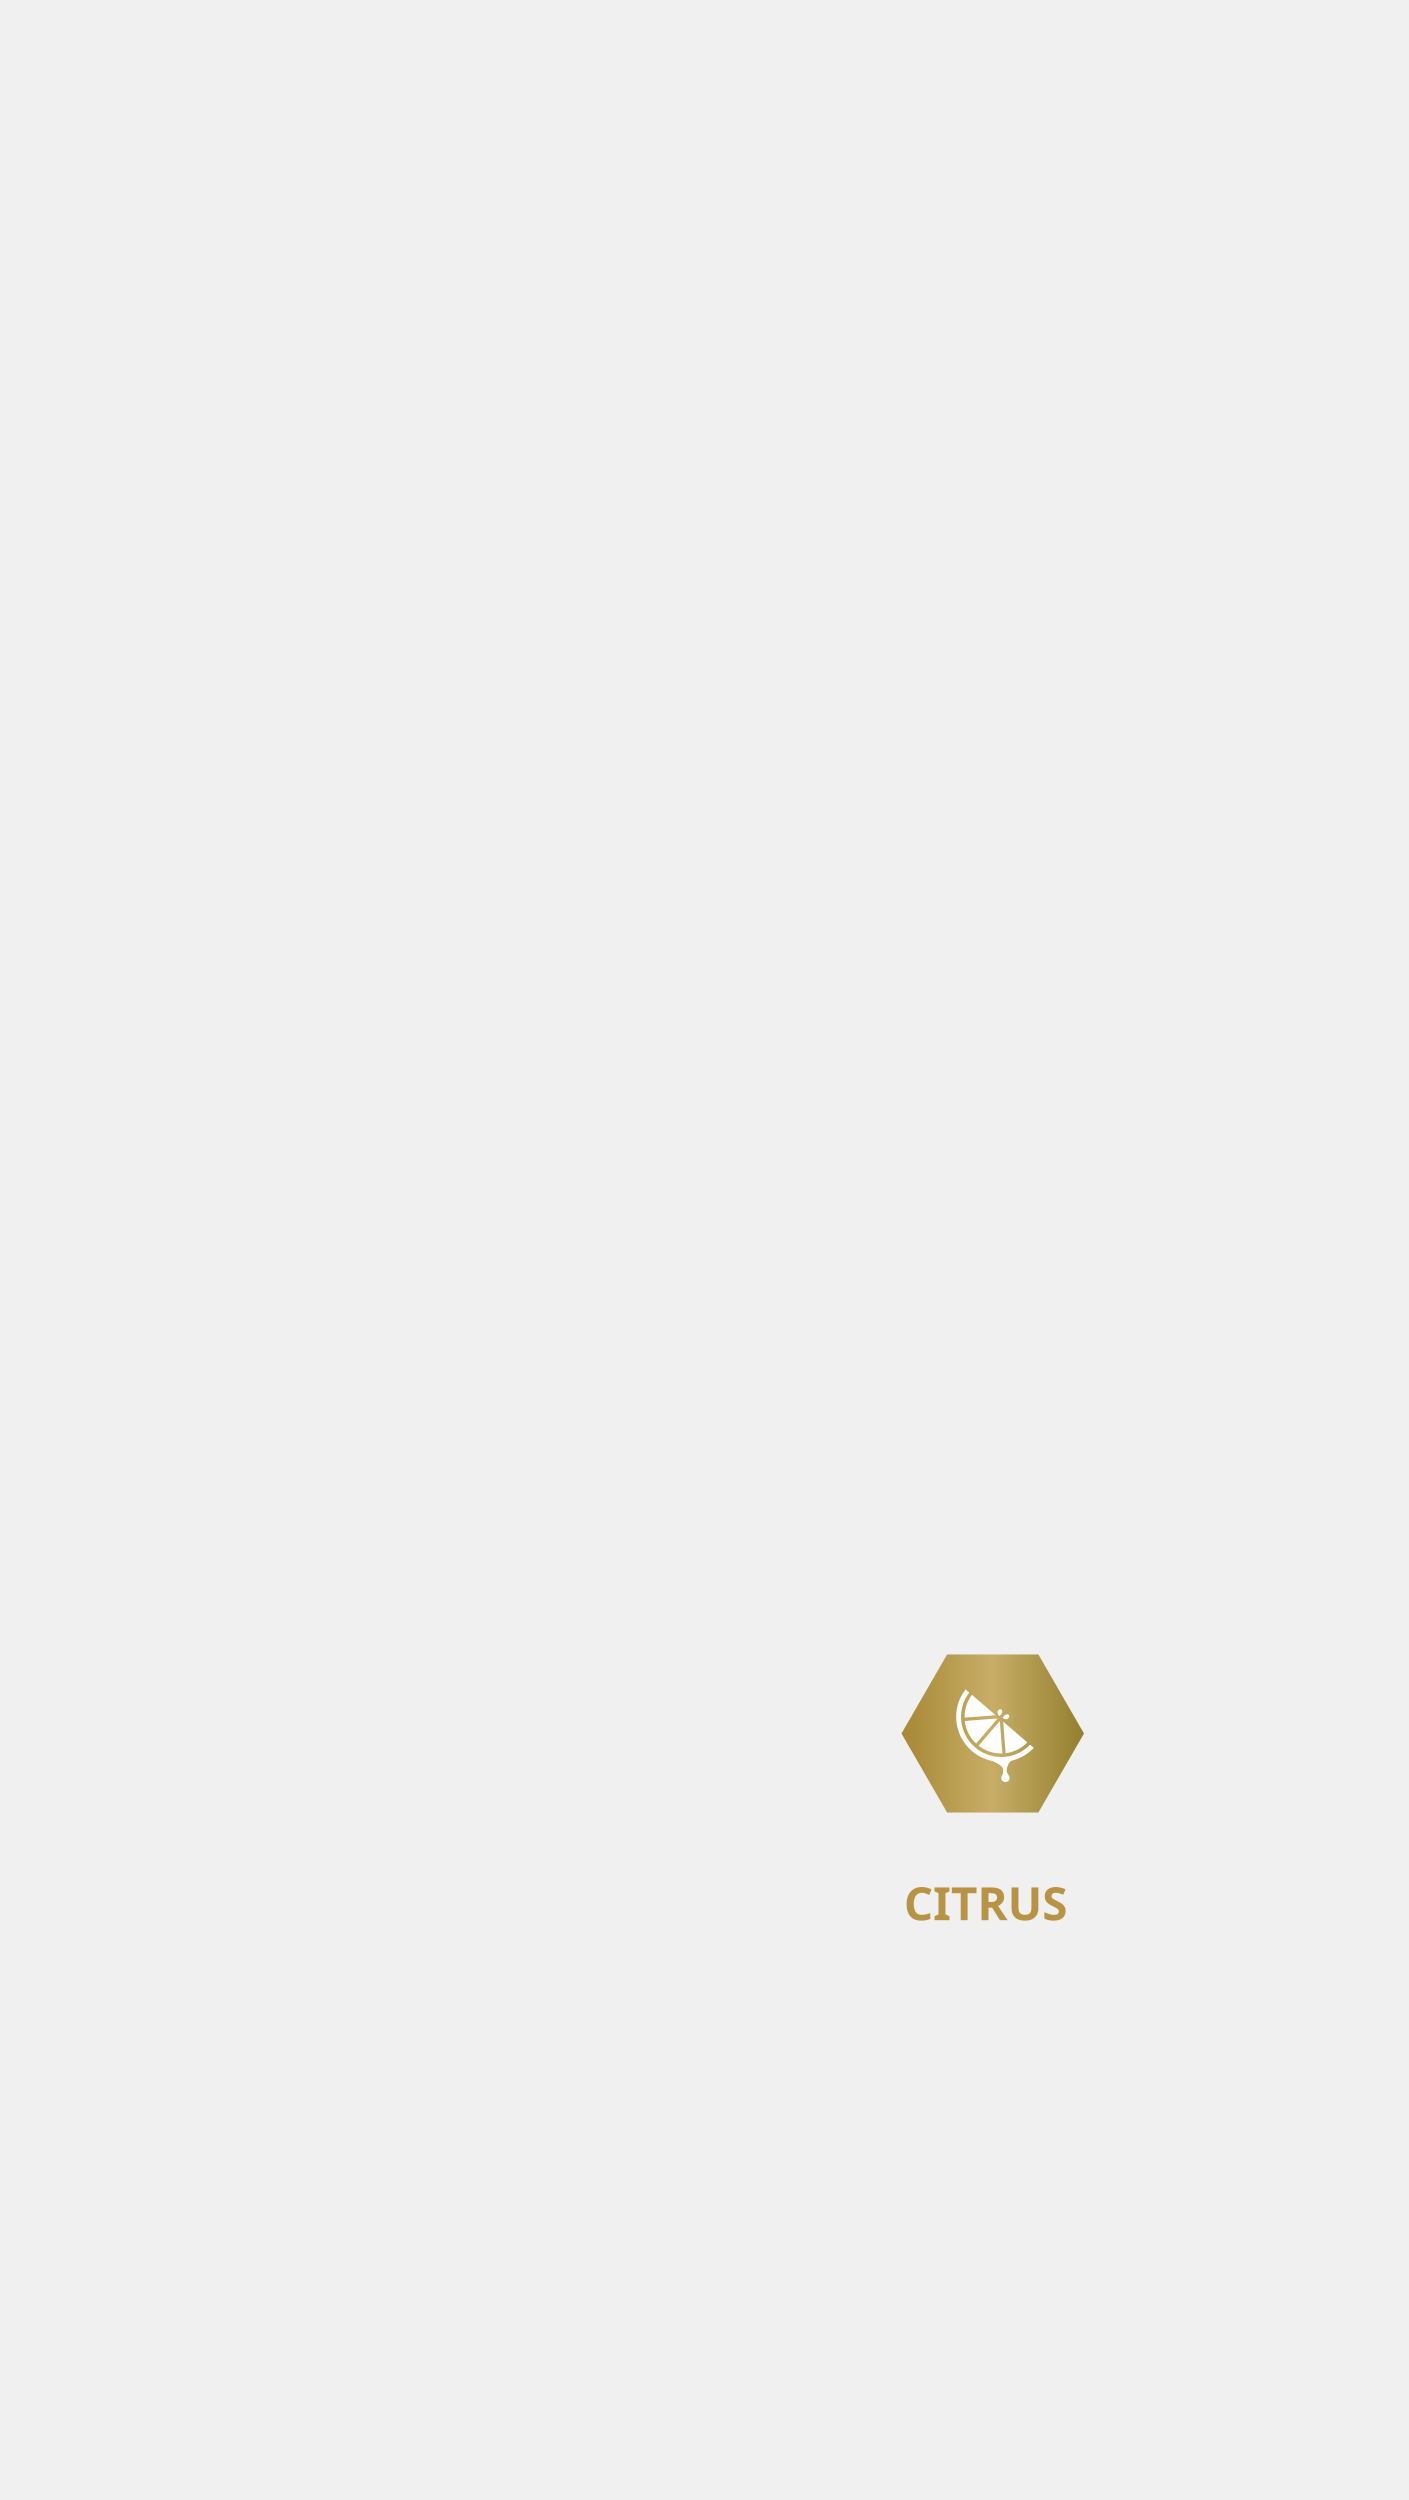
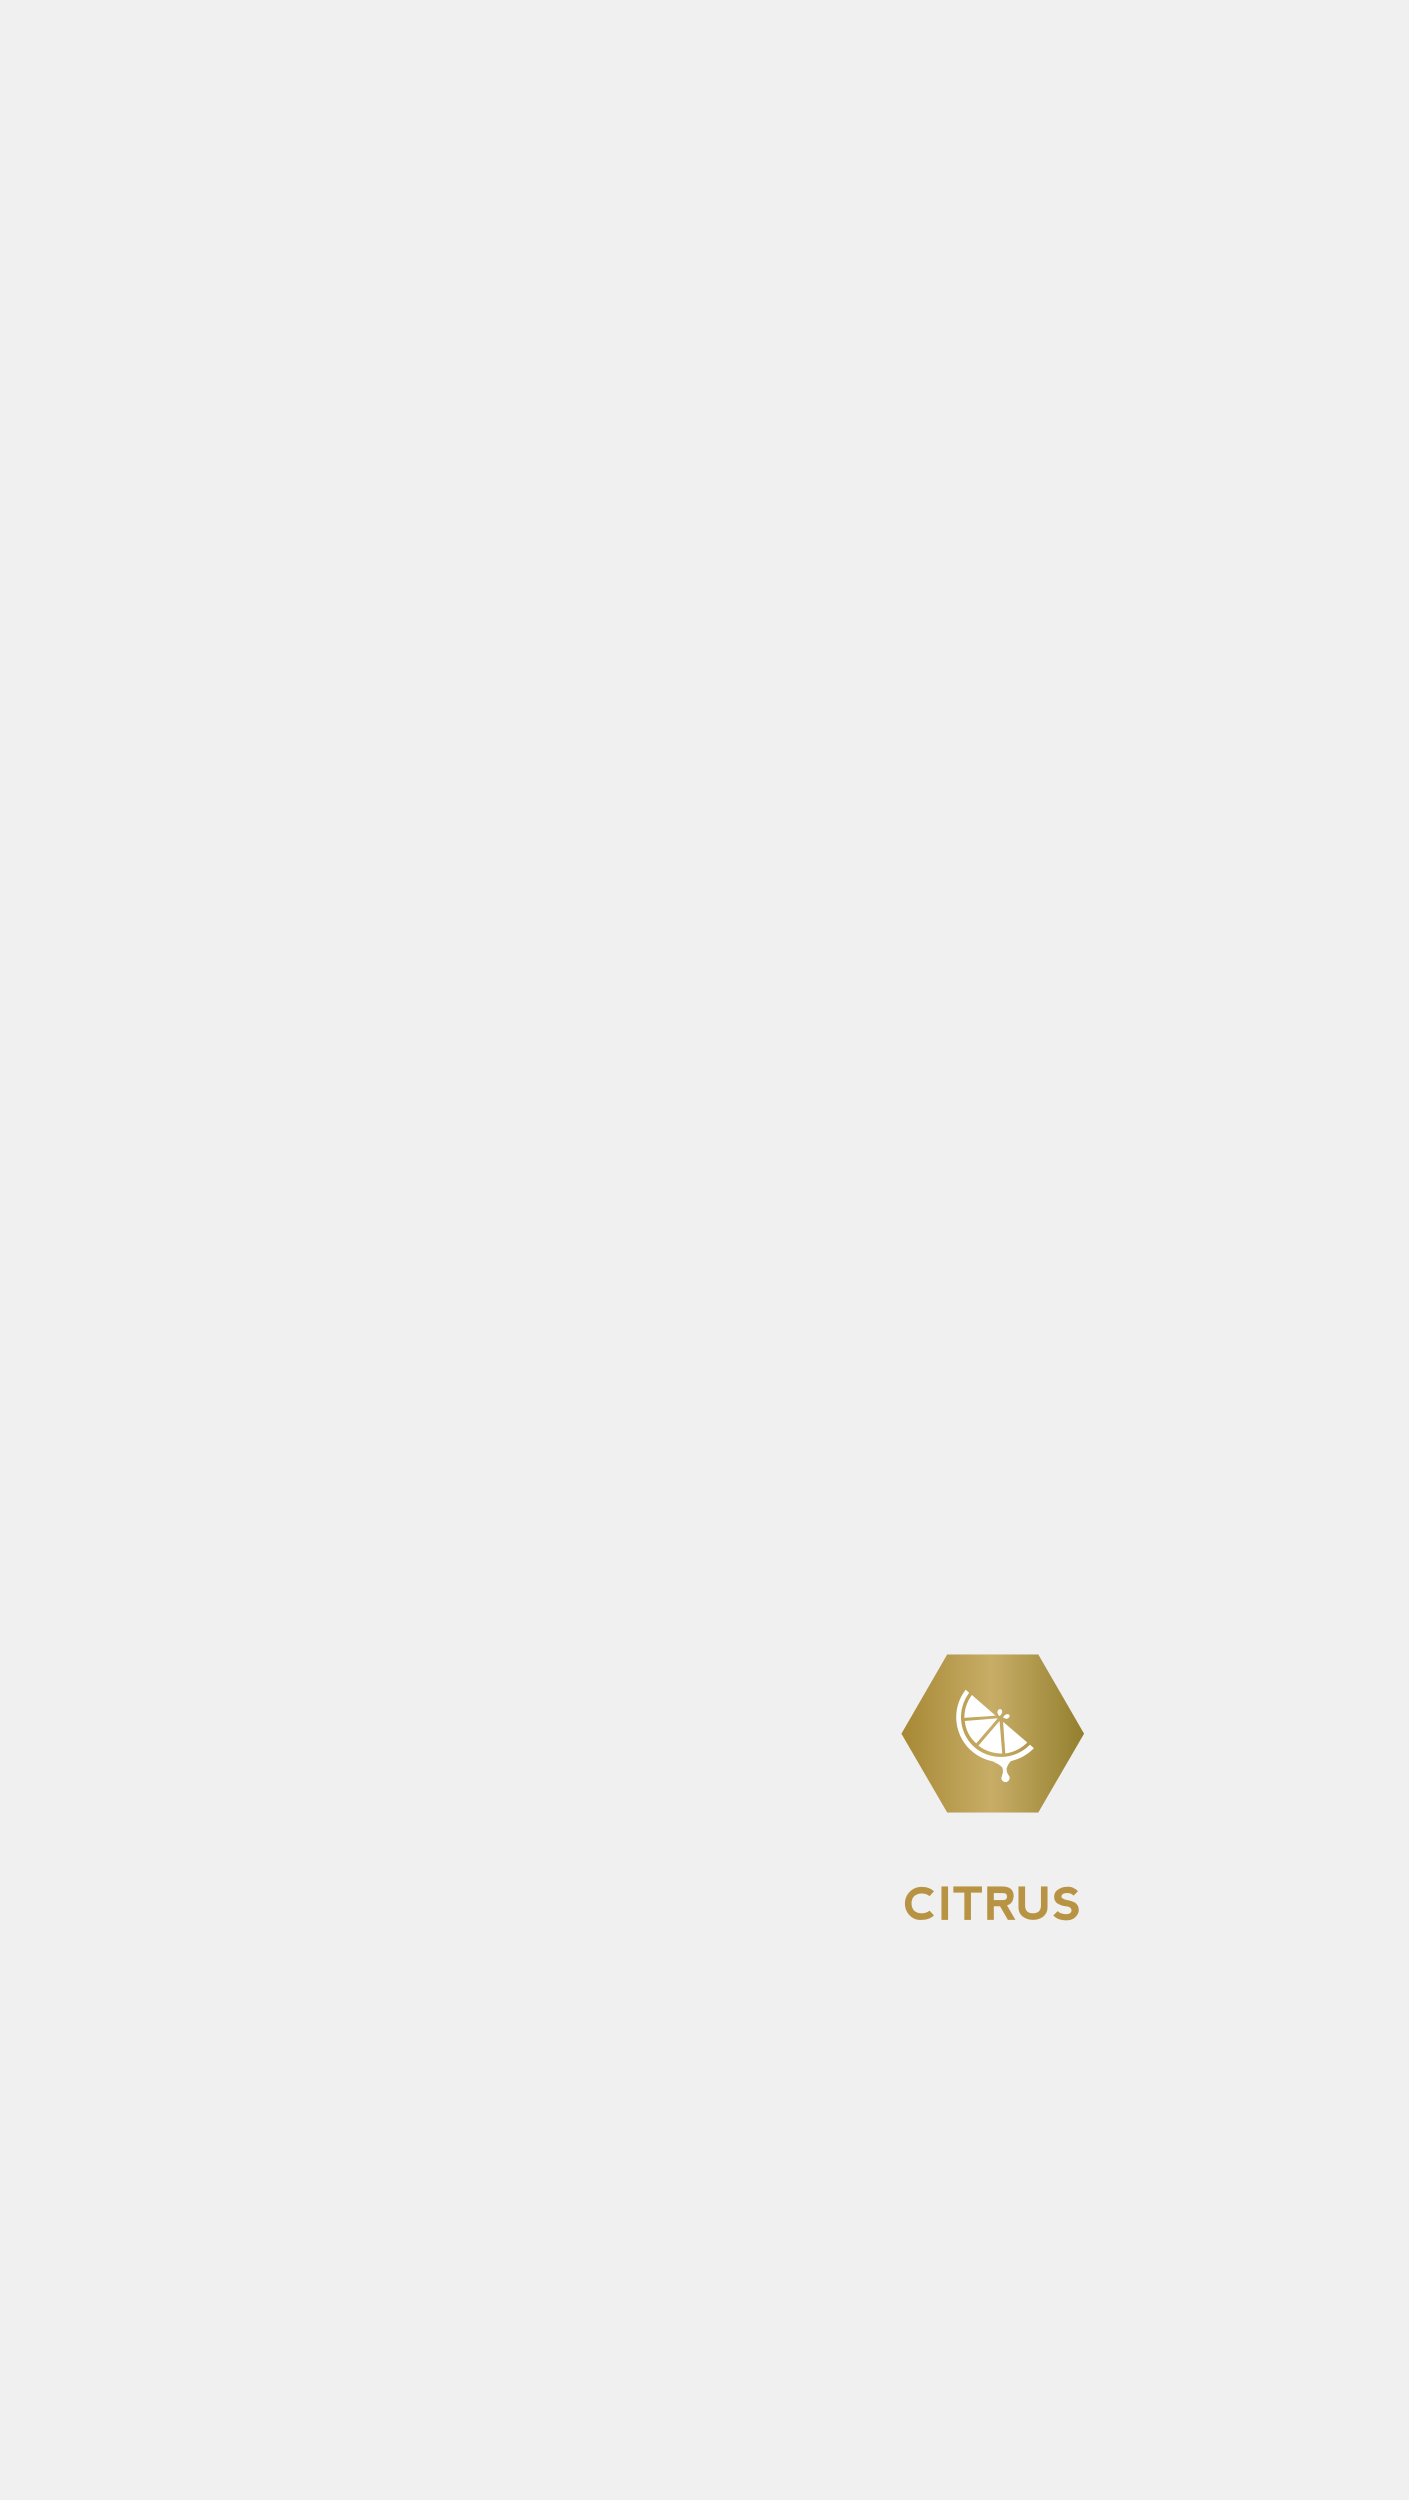
- <svg xmlns="http://www.w3.org/2000/svg" id="Content" width="320" height="568" viewBox="0 0 320 568">
-   <defs>
-     <style>.cls-1{fill:url(#New_Gradient_Swatch_1);}.cls-2{fill:#fff;}.cls-3{font-size:10.403px;fill:#b89344;font-family:nevis-Bold, nevis;font-weight:700;}</style>
-     <linearGradient id="New_Gradient_Swatch_1" x1="204.819" y1="393.854" x2="246.281" y2="393.854" gradientUnits="userSpaceOnUse">
-       <stop offset="0" stop-color="#a68834" />
-       <stop offset="0.493" stop-color="#c8ad67" />
-       <stop offset="1" stop-color="#937f2e" />
-     </linearGradient>
-   </defs>
-   <polygon class="cls-1" points="235.915 375.9 215.185 375.9 204.819 393.853 215.185 411.807 235.915 411.807 246.281 393.853 235.915 375.9" />
-   <path class="cls-2" d="M234.03,396.396a9.115,9.115,0,0,1-13.816-11.846l-.844-.724a10.225,10.225,0,0,0,15.504,13.294Z" />
-   <path class="cls-2" d="M219.2,391a8.283,8.283,0,0,0,2.572,5.14l4.899-5.714Z" />
-   <path class="cls-2" d="M222.338,396.624a8.286,8.286,0,0,0,5.392,1.761l-.566-7.388Z" />
-   <path class="cls-2" d="M220.822,385.073a8.282,8.282,0,0,0-1.672,5.184l7.084-.545Z" />
-   <path class="cls-2" d="M233.42,395.874l-5.496-4.712.549,7.164a8.279,8.279,0,0,0,4.947-2.452" />
-   <path class="cls-2" d="M226.637,389.094c.037-.464.297-.759.591-.782.293-.025.511.229.474.694a1.579,1.579,0,0,1-.599.884,1.022,1.022,0,0,1-.466-.796" />
-   <path class="cls-2" d="M228.556,389.537c.451-.133.747.023.784.314.037.289-.2.603-.649.736a1.04,1.04,0,0,1-.884-.285s.299-.632.749-.765" />
-   <path class="cls-2" d="M229.39,403.896a.962.962,0,1,1-1.923.067c-.017-.53.907-1.58.907-1.58s.998.982,1.015,1.512" />
-   <path class="cls-2" d="M229.047,403.27a.27.27,0,0,1-.231.301l-.799.029a.271.271,0,0,1-.25-.283,2.894,2.894,0,0,0,.087-1.533c-.306-.911-2.441-1.628-2.308-1.632l4.396-.308a3.179,3.179,0,0,0-1.183,1.934,2.005,2.005,0,0,0,.289,1.493" />
-   <text class="cls-3" transform="translate(205.3711 436.2621)">CITRUS</text>
+ <svg xmlns="http://www.w3.org/2000/svg" version="1.1" id="Content" x="0px" y="0px" viewBox="0 0 320 568" style="enable-background:new 0 0 320 568;" xml:space="preserve">
+   <style type="text/css">
+ 	.st0{fill:url(#SVGID_1_);}
+ 	.st1{fill:#FFFFFF;}
+ 	.st2{enable-background:new    ;}
+ 	.st3{fill:#B89344;}
+ </style>
+   <linearGradient id="SVGID_1_" gradientUnits="userSpaceOnUse" x1="204.819" y1="176.147" x2="246.281" y2="176.147" gradientTransform="matrix(1 0 0 -1 0 570)">
+     <stop offset="0" style="stop-color:#A68834" />
+     <stop offset="0.493" style="stop-color:#C8AD67" />
+     <stop offset="1" style="stop-color:#937F2E" />
+   </linearGradient>
+   <polygon class="st0" points="235.9,375.9 215.2,375.9 204.8,393.9 215.2,411.8 235.9,411.8 246.3,393.9 " />
+   <path class="st1" d="M234,396.4c-3.5,3.6-9.3,3.7-12.9,0.3c-3.3-3.2-3.7-8.4-0.9-12.1l-0.8-0.7c-3.5,4.5-2.6,10.9,1.8,14.3  c4.1,3.2,10,2.8,13.7-1L234,396.4z" />
+   <path class="st1" d="M219.2,391c0.2,2,1.1,3.8,2.6,5.1l4.9-5.7L219.2,391z" />
+   <path class="st1" d="M222.3,396.6c1.5,1.2,3.4,1.8,5.4,1.8l-0.6-7.4L222.3,396.6z" />
+   <path class="st1" d="M220.8,385.1c-1.1,1.5-1.7,3.3-1.7,5.2l7.1-0.5L220.8,385.1z" />
+   <path class="st1" d="M233.4,395.9l-5.5-4.7l0.5,7.2C230.4,398.1,232.1,397.2,233.4,395.9" />
+   <path class="st1" d="M226.6,389.1c0-0.5,0.3-0.8,0.6-0.8c0.3,0,0.5,0.2,0.5,0.7c-0.1,0.4-0.3,0.7-0.6,0.9  C226.8,389.7,226.7,389.4,226.6,389.1" />
+   <path class="st1" d="M228.6,389.5c0.5-0.1,0.7,0,0.8,0.3c0,0.3-0.2,0.6-0.6,0.7c-0.3,0-0.7-0.1-0.9-0.3  C227.8,390.3,228.1,389.7,228.6,389.5" />
+   <path class="st1" d="M229.4,403.9c0,0.5-0.4,1-0.9,1c-0.5,0-1-0.4-1-0.9c0,0,0,0,0,0c0-0.5,0.9-1.6,0.9-1.6S229.4,403.4,229.4,403.9  " />
+   <path class="st1" d="M229,403.3c0,0.1-0.1,0.3-0.2,0.3l-0.8,0c-0.1,0-0.3-0.1-0.3-0.3c0.2-0.5,0.2-1,0.1-1.5  c-0.3-0.9-2.4-1.6-2.3-1.6l4.4-0.3c-0.6,0.5-1,1.2-1.2,1.9C228.7,402.3,228.8,402.8,229,403.3" />
+   <g class="st2">
+     <path class="st3" d="M206.7,435.2c-0.7-0.7-1.1-1.6-1.1-2.7c0-1.1,0.4-2,1.1-2.7c0.7-0.7,1.6-1.1,2.7-1.1c1.1,0,2,0.3,2.8,1l-1,1.1   c-0.5-0.4-1.1-0.6-1.8-0.6c-0.7,0-1.2,0.2-1.7,0.6c-0.4,0.4-0.6,1-0.6,1.6c0,0.7,0.2,1.3,0.6,1.7c0.4,0.4,1,0.6,1.7,0.6   s1.3-0.2,1.8-0.6l1,1.1c-0.8,0.7-1.7,1-2.8,1C208.3,436.3,207.4,435.9,206.7,435.2z" />
+     <path class="st3" d="M213.9,428.6h1.5v7.6h-1.5V428.6z" />
+     <path class="st3" d="M223.1,428.6v1.4h-2.5v6.2h-1.5v-6.2h-2.5v-1.4H223.1z" />
+     <path class="st3" d="M228.8,432.9l1.9,3.3H229l-1.8-3.1h-1.4v3.1h-1.5v-7.6h3.3c1.8,0,2.7,0.7,2.7,2.2   C230.2,431.9,229.8,432.6,228.8,432.9z M225.8,431.7h2.1c0.6,0,0.9-0.3,0.9-0.8c0-0.5-0.3-0.8-0.9-0.8h-2.1V431.7z" />
+     <path class="st3" d="M232.9,428.6v4.4c0,0.6,0.2,1,0.5,1.3c0.3,0.3,0.8,0.4,1.3,0.4s0.9-0.1,1.3-0.4c0.3-0.3,0.5-0.7,0.5-1.3v-4.4   h1.5v4.8c0,0.8-0.3,1.4-0.9,2c-0.6,0.5-1.4,0.8-2.4,0.8s-1.7-0.3-2.4-0.8c-0.6-0.5-0.9-1.2-0.9-2v-4.8H232.9z" />
+     <path class="st3" d="M243.8,428.9c0.4,0.2,0.8,0.4,1.1,0.8l-1,1c-0.3-0.4-0.8-0.6-1.4-0.6s-1,0.1-1.2,0.4c-0.2,0.3-0.2,0.5,0,0.7   c0.2,0.2,0.6,0.4,1.2,0.5c0.6,0.1,1.2,0.3,1.8,0.6c0.5,0.4,0.8,0.9,0.8,1.7c0,0.6-0.3,1.1-0.8,1.6s-1.2,0.7-2,0.7   c-0.7,0-1.3-0.1-1.8-0.3c-0.5-0.2-0.9-0.5-1.2-0.8l1-1c0.3,0.4,0.9,0.6,1.7,0.7c0.7,0,1.1-0.1,1.3-0.4c0.2-0.3,0.2-0.6,0-0.9   c-0.2-0.3-0.6-0.5-1.3-0.5c-0.6-0.1-1.2-0.3-1.7-0.6c-0.5-0.3-0.8-0.8-0.8-1.6c0-0.7,0.3-1.2,0.9-1.6c0.6-0.4,1.2-0.6,1.8-0.6   C242.9,428.6,243.4,428.7,243.8,428.9z" />
+   </g>
</svg>
